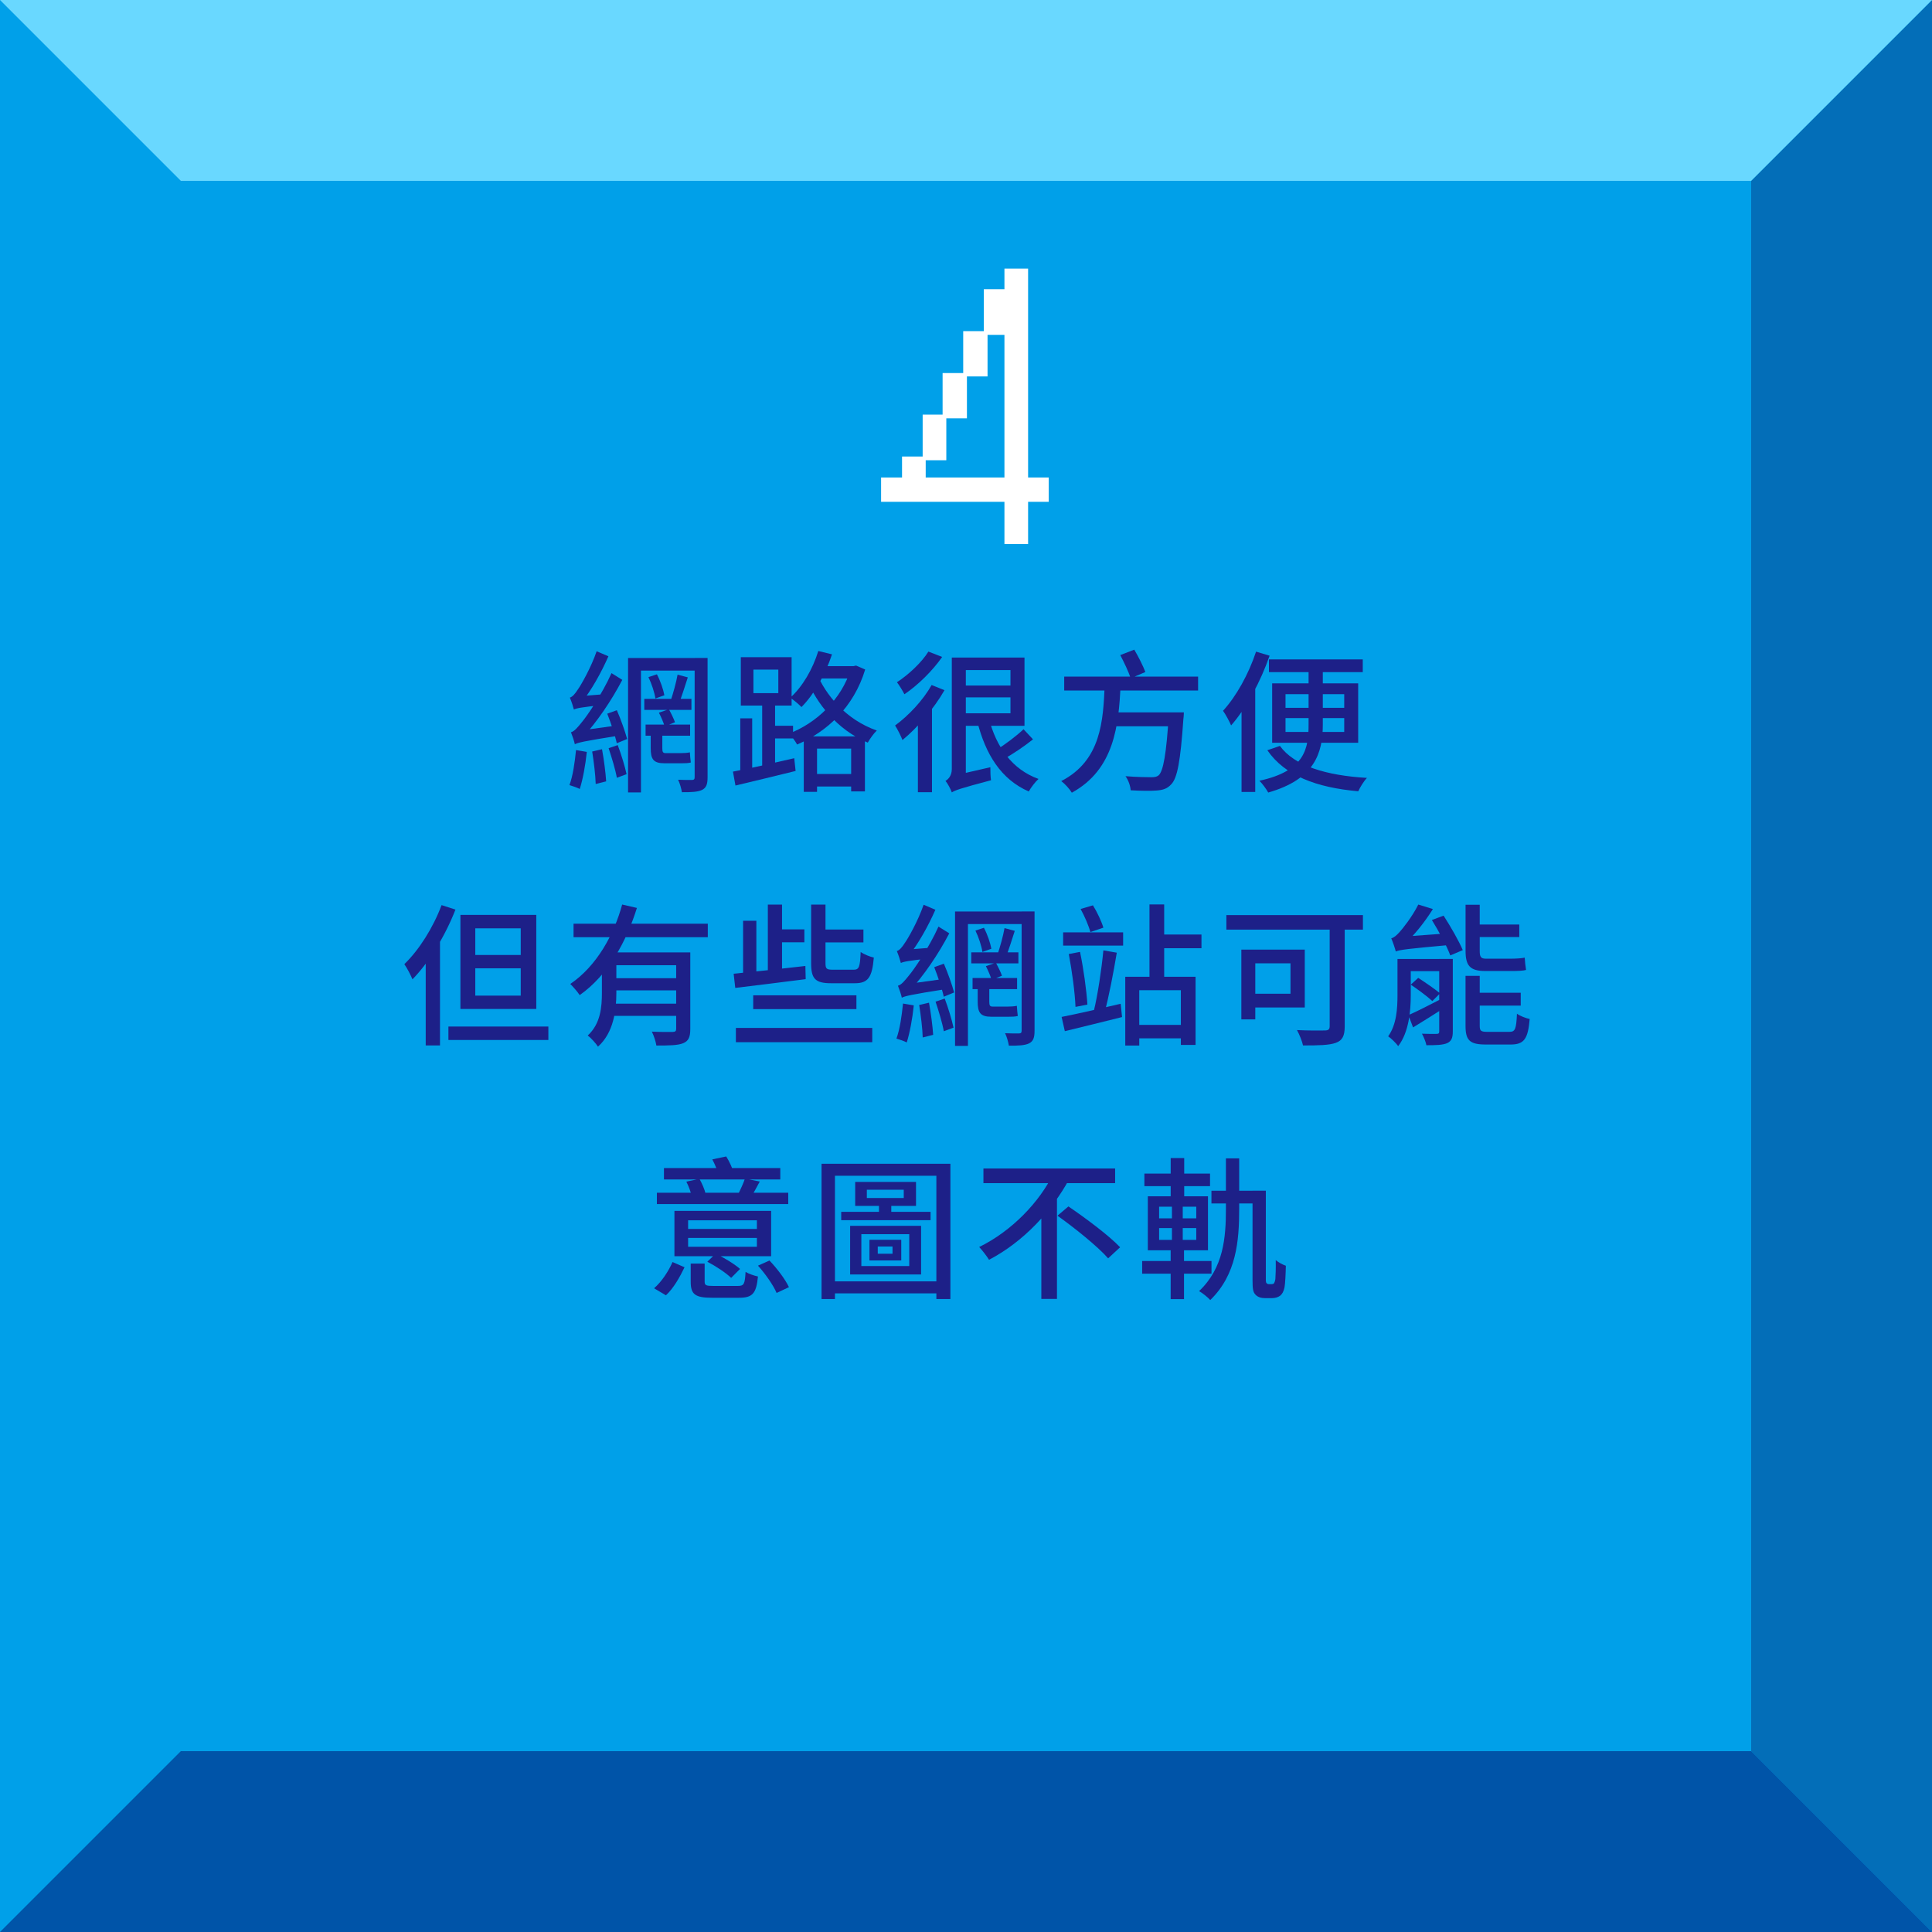
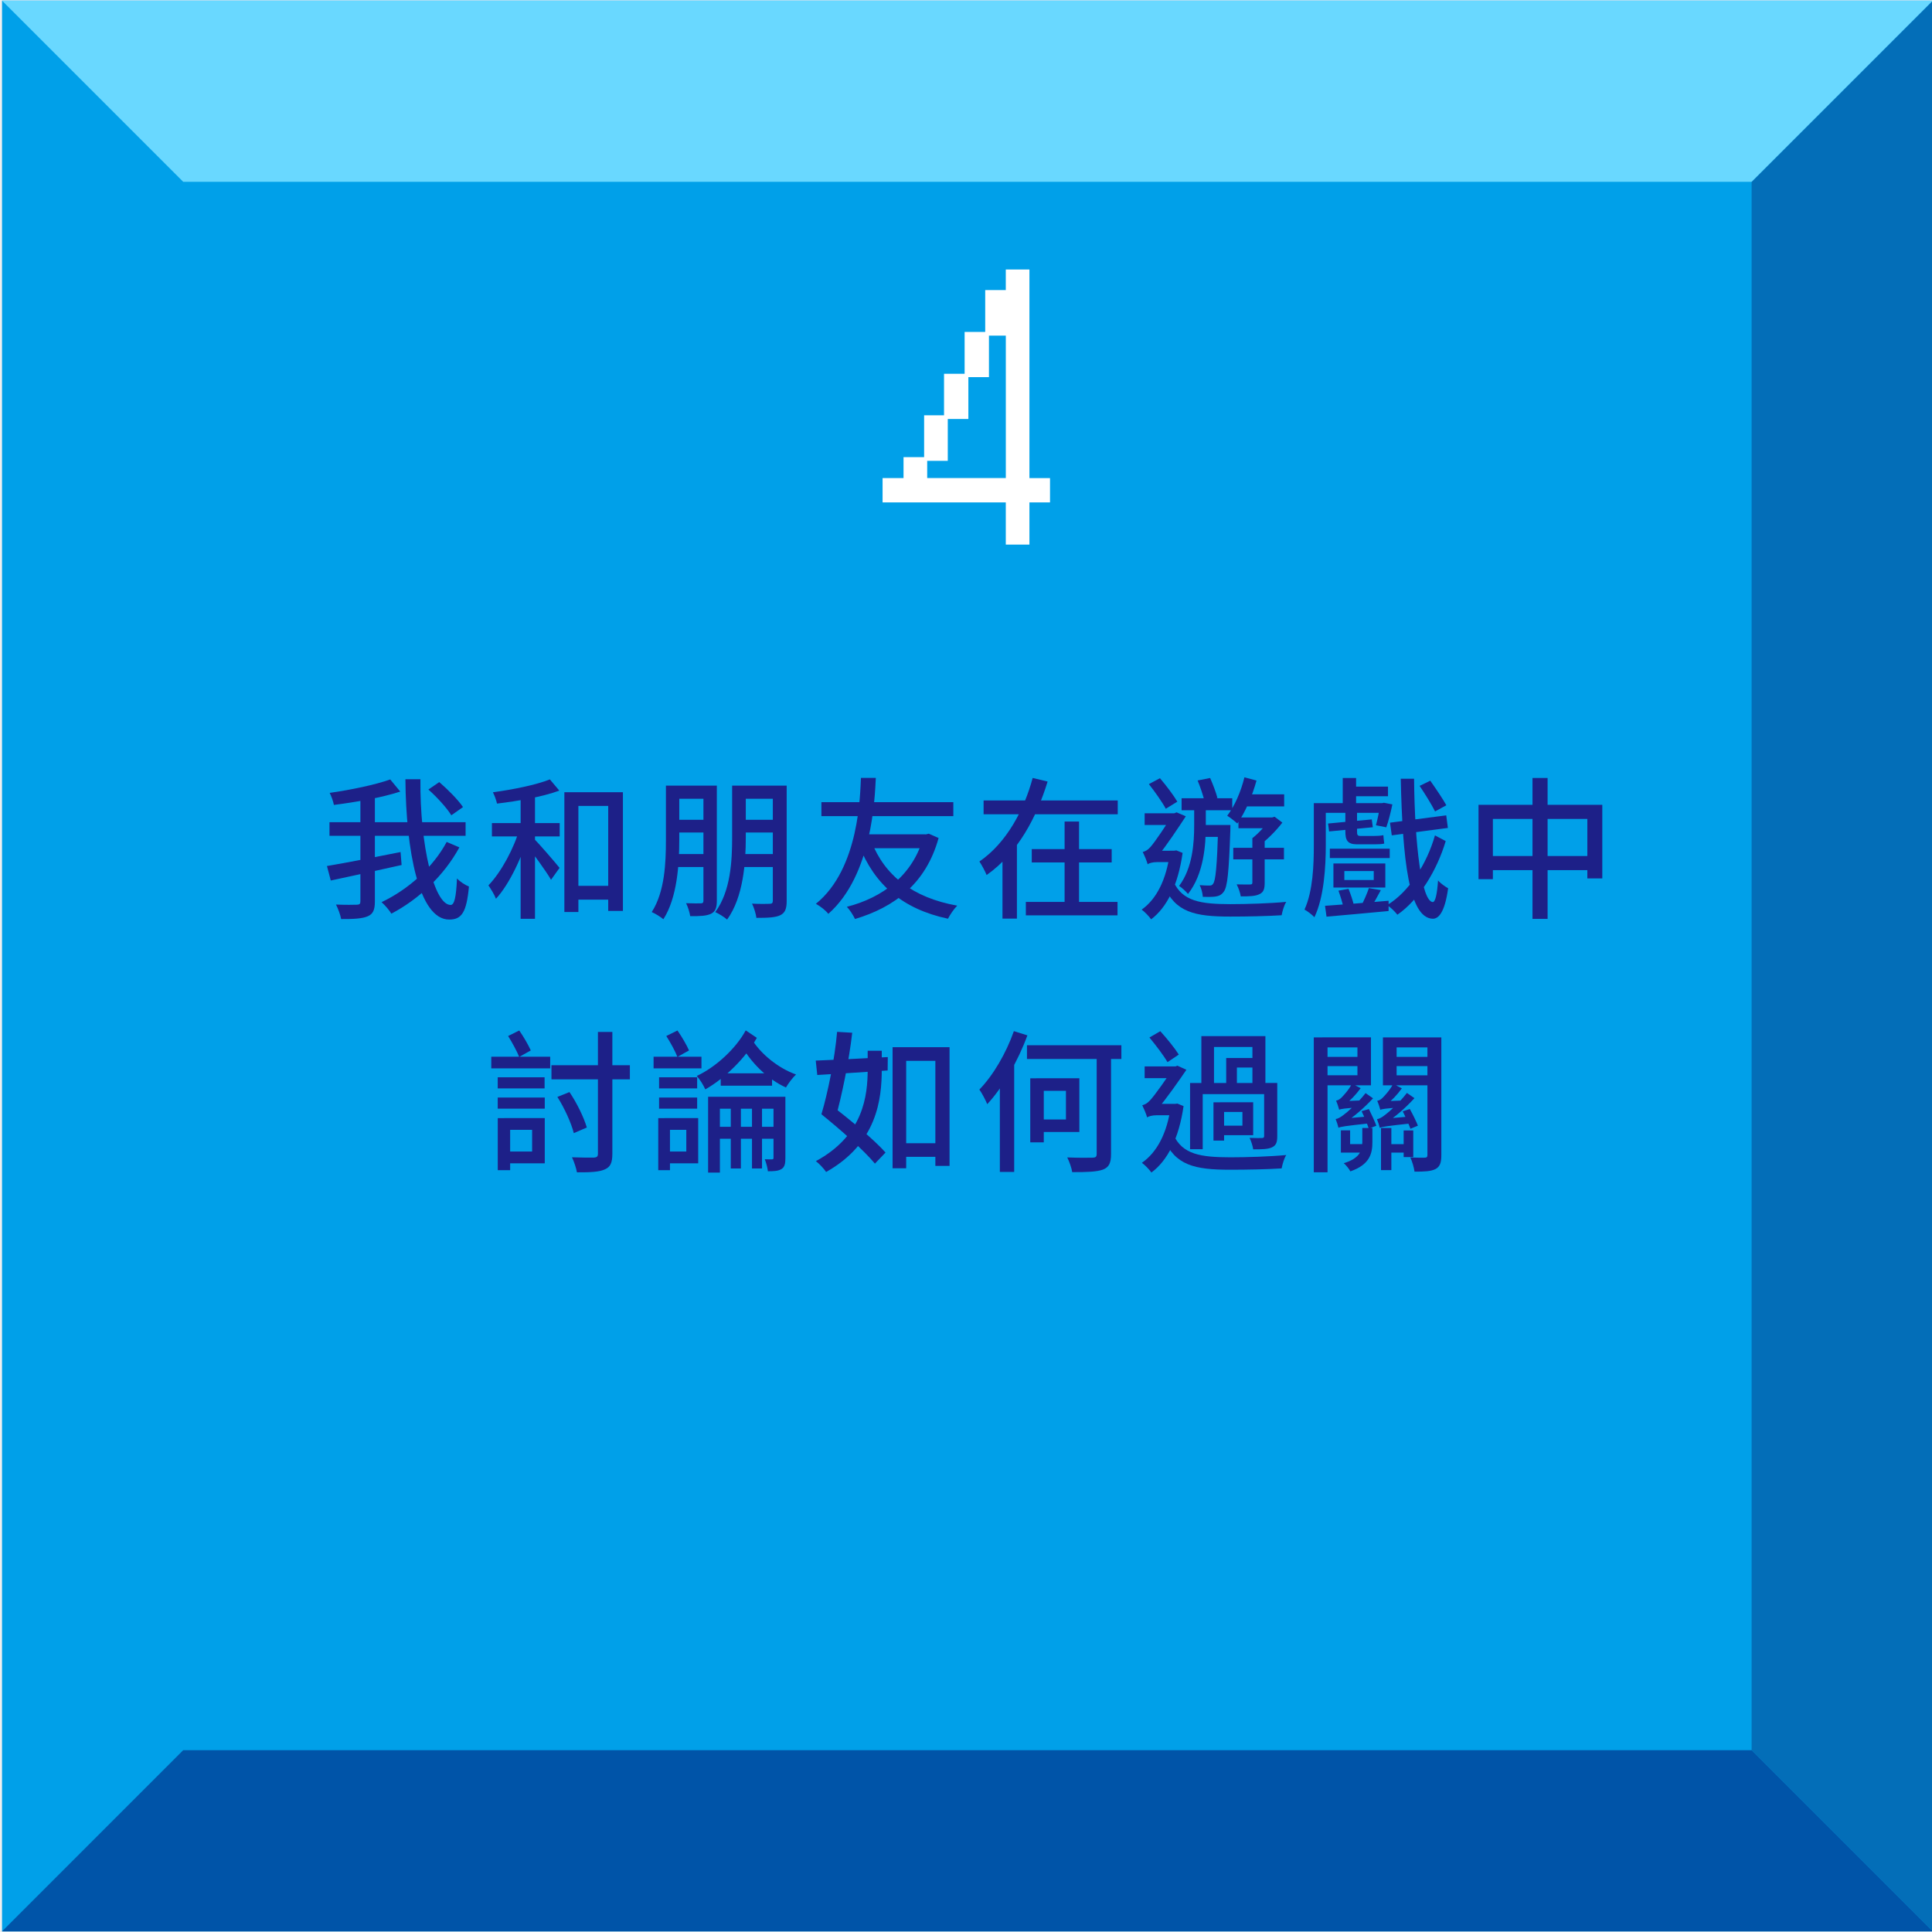
<svg xmlns="http://www.w3.org/2000/svg" version="1.1" id="圖層_1" x="0px" y="0px" viewBox="0 0 686 686" style="enable-background:new 0 0 686 686;" xml:space="preserve">
  <style type="text/css">
	.st0{fill:#00A0E9;}
	.st1{fill:#036EB8;}
	.st2{fill:#69D8FF;}
	.st3{fill:#0054A8;}
	.st4{fill:#FFFFFF;}
	.st5{fill:#1D2088;}
</style>
  <g>
    <g>
      <g>
-         <rect x="-0.2" y="-0.2" class="st0" width="686.39" height="686.39" />
+         <rect x="0.72" y="0.22" class="st0" width="685.56" height="685.56" />
      </g>
+       <polygon class="st1" points="621.95,64.55 621.95,305.45 621.95,334.55 621.95,621.45 686.28,685.78 686.28,334.55 686.28,305.45     686.28,0.22   " />
+       <polygon class="st2" points="335.05,0.22 305.95,0.22 0.72,0.22 65.05,64.55 305.95,64.55 335.05,64.55 621.95,64.55 686.28,0.22       " />
+       <polygon class="st3" points="621.95,621.45 381.05,621.45 351.95,621.45 65.05,621.45 0.72,685.78 351.95,685.78 381.05,685.78     686.28,685.78   " />
+     </g>
+     <g>
      <g>
-         <polygon class="st1" points="686.2,-0.2 621.79,64.21 621.79,334.54 686.2,334.54    " />
-       </g>
-       <g>
-         <polygon class="st1" points="686.2,686.2 621.79,621.79 621.79,305.4 686.2,305.4    " />
-       </g>
-       <g>
-         <polygon class="st2" points="-0.2,-0.2 64.21,64.21 334.54,64.21 334.54,-0.2    " />
-       </g>
-       <g>
-         <polygon class="st2" points="686.2,-0.2 621.79,64.21 305.4,64.21 305.4,-0.2    " />
-       </g>
-       <g>
-         <polygon class="st3" points="686.2,686.2 621.79,621.79 351.46,621.79 351.46,686.2    " />
-       </g>
-       <g>
-         <polygon class="st3" points="-0.2,686.2 64.21,621.79 380.6,621.79 380.6,686.2    " />
+         <path class="st4" d="M313.39,169.75h7.43v-7.43h7.31v-14.86h7.07v-14.74h7.31v-14.86h7.31v-14.86h7.31v-7.31h8.39v74.07h7.31     v8.63h-7.31v14.98h-8.39v-14.98h-43.75V169.75z M357.14,169.75v-50.58h-5.99v14.74h-7.31v14.86h-7.31v14.86h-7.31v6.11H357.14z" />
      </g>
    </g>
    <g>
-       <g>
-         <g>
-           <path class="st4" d="M312.85,169.54h7.44v-7.44h7.32v-14.88h7.08v-14.76h7.32v-14.88h7.32V102.7h7.32v-7.32h8.4v74.16h7.32v8.64      h-7.32v15h-8.4v-15h-43.8V169.54z M356.65,169.54v-50.64h-6v14.76h-7.32v14.88h-7.32v14.88h-7.32v6.12H356.65z" />
-         </g>
-       </g>
-       <g>
-         <path class="st5" d="M208.36,266.98c-0.48,4.72-1.43,9.82-2.5,13.16c-0.87-0.46-2.68-1.09-3.66-1.37     c1.21-3.24,1.9-8.07,2.33-12.44L208.36,266.98z M202.34,247.7c0.91-0.25,1.85-1.32,2.89-2.96c1.12-1.56,4.63-7.68,6.62-13.49     l4.18,1.78c-2.6,5.93-6.13,12.18-9.56,16.46v0.09c0,0-2.7,1.43-2.7,2.34C203.55,251.01,202.86,248.88,202.34,247.7z M202.73,260     c1.17-0.28,2.32-1.64,3.94-3.67c1.7-2,7.12-9.84,10.46-17.32l3.83,2.39c-3.88,7.44-9.06,15.03-14.1,20.46v0.11     c0,0-2.75,1.39-2.75,2.29C203.94,263.35,203.22,261.19,202.73,260z M203.69,248.54l2.03-1.34l9.18-0.73     c-0.24,1.18-0.42,2.86-0.45,3.79c-8.3,0.89-9.79,1.23-10.68,1.67L203.69,248.54z M203.96,260.81l2.05-1.41l14.09-1.95     c-0.14,1.13-0.21,2.8-0.16,3.72c-12.88,2.04-14.73,2.51-15.84,3.1L203.96,260.81z M213.76,266.03c0.67,3.63,1.28,8.29,1.47,11.41     l-3.71,0.94c-0.08-3.16-0.67-7.89-1.25-11.53L213.76,266.03z M219.03,252.18c1.43,3.3,2.97,7.66,3.65,10.22l-3.68,1.51     c-0.56-2.67-2.06-7.14-3.38-10.5L219.03,252.18z M219.34,264.56c1.26,3.31,2.54,7.56,3.14,10.33l-3.45,1.28     c-0.5-2.85-1.81-7.19-2.93-10.5L219.34,264.56z M248.12,233.64v4.47h-20.53v43.26h-4.58v-47.73H248.12z M245.51,248.15v3.92     h-16.74v-3.92H245.51z M245.04,257.27v3.95h-15.81v-3.95H245.04z M233.25,239.43c1.23,2.29,2.29,5.44,2.65,7.44l-3.18,1.14     c-0.3-2.06-1.33-5.23-2.48-7.58L233.25,239.43z M235.17,259.32v6.33c0,1.29,0.18,1.76,1.17,1.76c0.84,0,4.57,0,5.42,0     c0.88,0,2.39-0.06,3.19-0.28c0.08,1.09,0.19,2.63,0.34,3.61c-0.74,0.25-2.16,0.28-3.41,0.28c-1.02,0-5.12,0-5.93,0     c-4.02,0-4.9-1.5-4.9-5.42v-6.28H235.17z M237.5,251.84c0.8,1.44,1.76,3.41,2.17,4.62l-3.68,1.44c-0.38-1.32-1.26-3.35-2.03-4.85     L237.5,251.84z M244.22,240.52c-1.04,3.16-2.14,6.81-3.13,9.16l-2.93-0.93c0.83-2.49,1.97-6.5,2.43-9.21L244.22,240.52z      M251.24,233.64v42.33c0,2.48-0.44,3.73-1.95,4.51c-1.51,0.72-3.8,0.84-7.17,0.81c-0.17-1.19-0.74-3.21-1.34-4.42     c2.12,0.11,4.28,0.08,4.95,0.08c0.7-0.05,0.92-0.27,0.92-1v-42.33H251.24z" />
-         <path class="st5" d="M282.01,269.22l0.49,4.53c-7.51,1.87-15.46,3.76-21.36,5.17l-0.89-4.94     C265.74,272.97,274.08,271.05,282.01,269.22z M267.08,255.06v19.61h-4.23v-19.61H267.08z M281.08,233.35v17.18h-18.04v-17.18     H281.08z M267.52,246.12h8.84v-8.37h-8.84V246.12z M275.21,248.57v24.43h-4.58v-24.43H275.21z M281.59,257.7v4.5h-9.22v-4.5     H281.59z M303.05,236.53l0.92-0.2l3.23,1.39c-4.04,13.38-13.59,22.14-24.17,26.64c-0.61-1.16-1.91-2.94-2.92-3.87     c9.64-3.63,18.74-12.12,22.04-23.1v-0.86H303.05z M295.42,232.34c-2.4,7.31-6.4,14.24-10.84,18.72c-0.82-0.9-2.82-2.56-3.98-3.32     c4.34-3.9,7.96-10.1,9.96-16.59L295.42,232.34z M307.11,261.47v19.54h-4.89v-15.2h-12.11v15.36h-4.71v-19.71H307.11z      M311.33,259.39c-1.04,0.96-2.5,2.98-3.2,4.29c-11.1-4.59-18.19-14.23-21.51-22.07l3.4-2.5     C293.14,246.66,300.29,255.53,311.33,259.39z M304.9,274.82v4.44h-17.48v-4.44H304.9z M303.95,236.53v4.38h-14.01v-4.38H303.95z" />
-         <path class="st5" d="M335.36,245.07c-3.73,6.53-9.59,13.33-14.92,17.7c-0.42-1.17-1.79-3.94-2.62-5.17     c4.77-3.48,9.91-8.92,12.98-14.37L335.36,245.07z M334.54,233.26c-3.35,4.83-8.57,10-13.41,13.25c-0.58-1.16-1.84-3.25-2.65-4.27     c4.19-2.7,8.89-7.17,11.17-10.88L334.54,233.26z M330.71,249.23l0.21,0.11v31.95h-5V254L330.71,249.23z M335.72,277.27     c0.99-0.57,2.24-1.85,2.24-4.21v-39.58h4.98v43.09c0,0-4.97,2.97-4.97,4.8C337.59,280.23,336.5,278.21,335.72,277.27z      M337.55,276.9l2.24-1.76l11.86-2.72c-0.03,1.43,0.05,3.52,0.23,4.63c-10.93,2.89-12.77,3.56-13.91,4.31L337.55,276.9z      M363.77,233.48v24.23h-23.31v-4.44h18.33v-15.35h-18.33v-4.44H363.77z M360.28,243.42v4.2h-19.71v-4.2H360.28z M368.75,276.58     c-1.16,1.04-2.7,3.06-3.46,4.45c-9.83-4.28-15.38-13.19-18.34-25.06l4.18-0.86C353.75,265.22,359.37,273.21,368.75,276.58z      M366.79,262.52c-3.14,2.53-7.17,5.2-10.18,6.89l-2.72-3.22c2.87-1.76,7.08-4.9,9.54-7.26L366.79,262.52z" />
-         <path class="st5" d="M397.91,243.31c-0.73,14.12-2.16,29.85-17.34,38.16c-0.78-1.32-2.38-3.1-3.75-4.13     c14.24-7.31,14.87-21.56,15.43-34.03H397.91z M425.41,240.24v4.95h-47.54v-4.95H425.41z M416.38,252.95v4.94h-21.19v-4.94H416.38     z M402.75,230.68c1.48,2.49,3.12,5.77,3.94,7.93l-5.22,2.24c-0.67-2.18-2.34-5.67-3.69-8.25L402.75,230.68z M420.36,252.95     c0,0-0.05,1.6-0.17,2.31c-1.04,15.06-2.15,21.03-4.33,23.24c-1.41,1.55-2.9,2.01-5.18,2.19c-2,0.17-5.57,0.13-9.21-0.08     c-0.08-1.51-0.82-3.64-1.84-5.01c3.84,0.32,7.62,0.37,9.15,0.37c1.18,0,1.89-0.11,2.6-0.65c1.67-1.5,2.76-7.56,3.63-21.54v-0.83     H420.36z" />
-         <path class="st5" d="M450.8,232.82c-3.17,9.13-8.23,18.59-13.67,24.76c-0.49-1.23-1.96-3.96-2.87-5.2     c4.71-5.13,9.11-13.06,11.73-21L450.8,232.82z M445.65,240.9l0.05,0.05v40.26h-4.86v-35.47L445.65,240.9z M469.69,235.5v21.84     c0,10-2.84,19.35-19.38,24.07c-0.62-1.16-2.08-3.17-3.13-4.19c16.31-3.52,17.46-11.59,17.46-19.92V235.5H469.69z M485.37,276.21     c-1.13,1.16-2.45,3.33-3.09,4.75c-14.93-1.33-26.07-5.55-32.28-14.57l4.46-1.54C459.61,271.95,470.85,275.36,485.37,276.21z      M483.88,234.14v4.52h-33.31v-4.52H483.88z M482.25,242.64v21.09h-30.54v-21.09H482.25z M456.45,251.33h20.85v-4.85h-20.85     V251.33z M456.45,259.9h20.85v-4.93h-20.85V259.9z" />
-         <path class="st5" d="M161.72,322.97c-3.56,9.18-9.29,18.67-15.27,24.76c-0.49-1.26-1.96-4.11-2.88-5.38     c5.23-5.05,10.24-12.97,13.22-20.97L161.72,322.97z M156.18,330.72l0.05,0.05v40.44h-5.07v-35.47L156.18,330.72z M194.71,364.5     v4.77h-35.49v-4.77H194.71z M190.42,324.86v33.39h-26.94v-33.39H190.42z M168.76,339.09h16.14v-9.47h-16.14V339.09z      M168.76,353.51h16.14v-9.68h-16.14V353.51z" />
-         <path class="st5" d="M226.15,322.38c-3.68,11.77-10.13,23.78-20.32,30.96c-0.74-1.16-2.34-2.97-3.34-3.96     c9.45-6.39,15.6-17.73,18.42-28.21L226.15,322.38z M251.32,327.98v4.8h-47.67v-4.8H251.32z M218.85,338.17v14.38     c0,6.21-1,14.18-6.53,19.09c-0.65-1.1-2.61-3.23-3.63-3.96c4.58-4.2,5.03-10.13,5.03-15.22v-14.29H218.85z M241.38,338.17v4.55     H216.5v-4.55H241.38z M241.84,356.37v4.34h-25.28v-4.34H241.84z M241.87,347.33v4.32H216.8v-4.32H241.87z M245.1,338.17v27.24     c0,2.71-0.55,4.2-2.53,5.01c-1.92,0.78-4.96,0.82-9.51,0.82c-0.2-1.4-0.92-3.56-1.61-4.94c3.22,0.16,6.47,0.14,7.43,0.11     c0.91-0.02,1.21-0.32,1.21-1.09v-27.15H245.1z" />
-         <path class="st5" d="M285.97,342.99l0.11,4.68c-8.9,1.15-18.34,2.3-25.01,3.11l-0.57-5.04     C266.91,345.13,276.69,344.07,285.97,342.99z M309.71,364.98v5.07h-48.42v-5.07H309.71z M268.56,326.94v19.7l-4.71,0.44v-20.15     H268.56z M304.09,353.4v4.92h-36.65v-4.92H304.09z M277.68,321.19v24.69l-5.04,0.43v-25.12H277.68z M285.61,329.99v4.59h-10.74     v-4.59H285.61z M293.11,321.19V342c0,1.98,0.36,2.32,2.64,2.32c0.99,0,6.01,0,7.38,0c1.9,0,2.25-0.97,2.47-6.31     c1.12,0.84,3.25,1.68,4.67,2c-0.6,7.09-2.07,9.11-6.72,9.11c-1.24,0-7.31,0-8.45,0c-5.66,0-7.09-1.62-7.09-7.11v-20.81H293.11z      M306.58,330.04v4.59H290.6v-4.59H306.58z" />
-         <path class="st5" d="M324.46,356.98c-0.48,4.72-1.43,9.82-2.5,13.16c-0.87-0.46-2.68-1.09-3.66-1.37     c1.2-3.24,1.9-8.07,2.33-12.44L324.46,356.98z M318.44,337.7c0.91-0.25,1.85-1.32,2.89-2.96c1.12-1.56,4.62-7.68,6.62-13.49     l4.18,1.78c-2.6,5.93-6.13,12.18-9.56,16.46v0.09c0,0-2.7,1.43-2.7,2.34C319.65,341.01,318.96,338.88,318.44,337.7z M318.83,350     c1.17-0.28,2.32-1.64,3.94-3.67c1.7-2,7.12-9.84,10.46-17.32l3.83,2.39c-3.88,7.44-9.06,15.03-14.1,20.46v0.11     c0,0-2.75,1.39-2.75,2.29C320.04,353.35,319.32,351.19,318.83,350z M319.79,338.54l2.03-1.34l9.18-0.73     c-0.24,1.18-0.42,2.86-0.45,3.79c-8.3,0.89-9.79,1.23-10.68,1.67L319.79,338.54z M320.06,350.81l2.05-1.41l14.09-1.95     c-0.14,1.13-0.21,2.8-0.16,3.72c-12.88,2.04-14.73,2.51-15.84,3.1L320.06,350.81z M329.86,356.03c0.67,3.63,1.28,8.29,1.48,11.41     l-3.71,0.94c-0.08-3.16-0.67-7.89-1.25-11.53L329.86,356.03z M335.14,342.18c1.43,3.3,2.97,7.66,3.64,10.22l-3.68,1.51     c-0.56-2.67-2.06-7.14-3.38-10.5L335.14,342.18z M335.44,354.56c1.26,3.31,2.54,7.56,3.13,10.33l-3.45,1.28     c-0.5-2.85-1.81-7.19-2.93-10.5L335.44,354.56z M364.22,323.64v4.47h-20.53v43.26h-4.58v-47.73H364.22z M361.61,338.15v3.92     h-16.74v-3.92H361.61z M361.14,347.27v3.95h-15.81v-3.95H361.14z M349.36,329.43c1.23,2.29,2.29,5.44,2.65,7.44l-3.18,1.14     c-0.3-2.06-1.33-5.23-2.48-7.58L349.36,329.43z M351.27,349.32v6.33c0,1.29,0.18,1.76,1.17,1.76c0.84,0,4.57,0,5.42,0     c0.88,0,2.39-0.06,3.19-0.28c0.08,1.09,0.19,2.63,0.34,3.61c-0.74,0.25-2.16,0.28-3.41,0.28c-1.02,0-5.12,0-5.93,0     c-4.02,0-4.9-1.5-4.9-5.42v-6.28H351.27z M353.6,341.84c0.8,1.44,1.76,3.41,2.17,4.62l-3.68,1.44c-0.38-1.32-1.26-3.35-2.03-4.85     L353.6,341.84z M360.32,330.52c-1.04,3.16-2.14,6.81-3.13,9.16l-2.94-0.93c0.83-2.49,1.97-6.5,2.43-9.21L360.32,330.52z      M367.34,323.64v42.33c0,2.48-0.44,3.73-1.95,4.51c-1.51,0.72-3.8,0.84-7.17,0.81c-0.17-1.19-0.74-3.21-1.34-4.42     c2.12,0.11,4.28,0.08,4.95,0.08c0.7-0.05,0.92-0.27,0.92-1v-42.33H367.34z" />
-         <path class="st5" d="M397.92,356.41l0.49,4.72c-7.07,1.79-14.63,3.62-20.32,5.01l-1.14-5.06     C382.25,360.05,390.33,358.21,397.92,356.41z M398.79,331.05v4.71h-21.3v-4.71H398.79z M383.49,337.99     c1.24,5.98,2.29,13.53,2.62,18.71l-4.23,0.82c-0.2-5.12-1.26-12.84-2.38-18.77L383.49,337.99z M388.08,321.46     c1.52,2.47,3.06,5.75,3.7,7.93l-4.62,1.55c-0.58-2.21-2.07-5.66-3.47-8.19L388.08,321.46z M396.54,338.27     c-1.17,7.05-2.89,16.05-4.4,21.49l-3.74-0.85c1.37-5.58,2.76-14.9,3.38-21.46L396.54,338.27z M424.51,346.83v24.19h-5.22V351.6     h-14.77v19.64h-4.97v-24.41H424.51z M421.81,363.91v4.77h-19.94v-4.77H421.81z M413.37,321.14v27.79h-5.22v-27.79H413.37z      M426.61,331.83v4.86h-15.58v-4.86H426.61z" />
-         <path class="st5" d="M483.94,324.92v5.16h-48.49v-5.16H483.94z M445.72,337.18v24.77h-4.95v-24.77H445.72z M463.29,337.18v20.54     h-20.42v-4.88h15.35v-10.79h-15.35v-4.86H463.29z M477.47,326.38v38.07c0,3.33-0.81,4.98-3.13,5.82     c-2.38,0.88-6.23,0.94-11.67,0.94c-0.31-1.49-1.34-4.02-2.15-5.46c4.14,0.22,8.7,0.17,9.99,0.14c1.2-0.05,1.62-0.4,1.62-1.54     v-37.98H477.47z" />
-         <path class="st5" d="M500.92,340.51v12.84c0,5.59-0.66,13.18-4.46,18.1c-0.68-0.98-2.58-2.85-3.56-3.48     c3.02-4.2,3.31-10.02,3.31-14.68v-12.78H500.92z M494,333.16c0.93-0.2,1.83-0.98,2.91-2.17c1.07-1.16,4.54-5.47,6.69-9.81     l5.18,1.6c-2.93,4.7-6.79,9.49-10.18,12.52v0.08c0,0-2.99,1.53-2.99,2.47C495.37,336.83,494.55,334.44,494,333.16z      M495.47,334.11l2.52-1.52l16.87-1.24c0.18,1.3,0.62,3.04,0.96,4.09c-16.51,1.49-18.74,1.8-20.2,2.4L495.47,334.11z      M513.63,340.51v4.32h-15.01v-4.32H513.63z M512.4,354.36l0.98,3.15c-4.01,2.57-8.13,5.17-11.64,7.3l-1.65-4.36     C503.24,359.07,507.84,356.7,512.4,354.36z M503.57,347.22c2.58,1.66,5.99,4.02,7.76,5.49l-2.74,2.74     c-1.7-1.58-5.08-4.08-7.67-5.83L503.57,347.22z M515.85,340.51v25.71c0,2.31-0.48,3.47-2.04,4.19c-1.59,0.66-3.97,0.72-7.33,0.72     c-0.23-1.19-0.95-2.95-1.58-4.09c2.28,0.11,4.5,0.08,5.21,0.06c0.72,0,0.92-0.22,0.92-0.89v-25.71H515.85z M512.58,325.12     c2.47,3.83,5.46,9.02,6.81,12.24l-4.43,1.89c-1.2-3.28-4.1-8.64-6.54-12.58L512.58,325.12z M525.41,321.27v16.45     c0,1.97,0.39,2.68,2.13,2.68c1.43,0,7.56,0,9.11,0c1.38,0,3.62-0.11,4.73-0.37c0.08,1.33,0.28,3.22,0.48,4.38     c-1,0.29-3.11,0.37-5.09,0.37c-1.57,0-8.16,0-9.35,0c-5.53,0-7.04-1.94-7.04-7.19v-16.34H525.41z M525.41,346.5v17.71     c0,1.86,0.44,2.17,2.82,2.17c1.04,0,6.26,0,7.71,0c2.06,0,2.44-0.96,2.69-6.44c1.09,0.81,3.13,1.59,4.52,1.88     c-0.6,7.09-2,9.06-6.76,9.06c-1.3,0-7.59,0-8.8,0c-5.76,0-7.22-1.5-7.22-6.64V346.5H525.41z M539.46,328.28v4.43h-16.02v-4.43     H539.46z M539.97,352.49v4.58h-16.5v-4.58H539.97z" />
-         <path class="st5" d="M243.06,449.97c-1.61,3.35-3.81,7.36-6.6,9.96l-4.22-2.5c2.73-2.34,5.18-6.15,6.56-9.32L243.06,449.97z      M279.88,423.5v4.04h-46.64v-4.04H279.88z M277.06,414.75v4.04h-41.31v-4.04H277.06z M273.81,429.94v16.1h-34.34v-16.1H273.81z      M248.35,418.58c0.93,1.61,1.84,3.78,2.18,5.23l-4.88,1.17c-0.26-1.48-1.08-3.74-1.95-5.41L248.35,418.58z M244.33,436.37h24.42     v-3.08h-24.42V436.37z M244.33,442.69h24.42v-3.13h-24.42V442.69z M250.2,448.67v6.38c0,1.35,0.48,1.55,3.16,1.55     c1.19,0,6.97,0,8.61,0c2.19,0,2.52-0.61,2.76-5c1.06,0.69,3.07,1.36,4.4,1.65c-0.57,6.08-2,7.55-6.69,7.55c-1.31,0-8.33,0-9.58,0     c-6.12,0-7.61-1.25-7.61-5.71v-6.42H250.2z M254.11,445.16c2.96,1.38,6.75,3.71,8.66,5.41l-3.16,3.17     c-1.76-1.73-5.47-4.19-8.46-5.74L254.11,445.16z M257.86,410.63c1.12,1.76,2.24,4.23,2.67,5.86l-5.23,1.16     c-0.37-1.6-1.39-4.15-2.38-5.99L257.86,410.63z M269.77,419.53c-1.21,2.25-2.31,4.3-3.32,5.86l-4.49-1.1     c0.87-1.69,2-4.13,2.55-5.8L269.77,419.53z M273.22,447.58c2.7,2.82,5.66,6.74,6.91,9.46l-4.38,2.05     c-1.1-2.66-3.95-6.73-6.61-9.69L273.22,447.58z" />
-         <path class="st5" d="M337.46,413.22v48.03h-4.98v-43.77h-36.01v43.77h-4.76v-48.03H337.46z M335.03,454.98v4.26h-40.32v-4.26     H335.03z M330.42,430.29v2.96h-31.73v-2.96H330.42z M327.05,435.26v17.27h-25.19v-17.27H327.05z M325.25,419.67v8.51h-21.6v-8.51     H325.25z M305.84,449.54h17.01v-11.32h-17.01V449.54z M307.79,425.38h13.11v-2.94h-13.11V425.38z M320.01,440.22v7.33h-11.29     v-7.33H320.01z M311.67,445.17h5.24v-2.57h-5.24V445.17z M316.47,426.32v5.3h-4.37v-5.3H316.47z" />
-         <path class="st5" d="M379.59,418.78c-6.13,11.26-16.1,22.08-28.41,28.54c-0.81-1.32-2.42-3.4-3.5-4.54     c11.66-5.69,21.49-16.09,26.29-26L379.59,418.78z M395.95,414.89v5.22h-46.76v-5.22H395.95z M375.3,423.02v38.19h-5.55v-32.66     L375.3,423.02z M379.37,428.37c6.09,4.15,14.37,10.3,18.35,14.5l-4.25,3.93c-3.72-4.23-11.77-10.7-17.99-15.14L379.37,428.37z" />
-         <path class="st5" d="M430.17,447.74v4.5h-24.62v-4.5H430.17z M429.65,416.71v4.46h-23.31v-4.46H429.65z M428.92,424.78v19.16     h-21.36v-19.16H428.92z M411.57,432.6h13.19v-4.14h-13.19V432.6z M411.57,440.25h13.19v-4.19h-13.19V440.25z M420.48,411.2v15.31     h-4.8V411.2H420.48z M419.96,426.48v15.41h0.45v19.39h-4.74V441.9h0.45v-15.41H419.96z M440,411.3v17.96     c0,11.28-0.96,23.33-10.27,32.35c-0.9-0.99-2.72-2.48-3.97-3.17c8.71-8.27,9.53-18.99,9.53-29.18V411.3H440z M448.11,422.79v4.52     h-17.96v-4.52H448.11z M449.46,422.79v31.88c0,0.38,0.1,0.76,0.25,0.94c0.18,0.19,0.47,0.35,0.8,0.35c0.23,0,0.63,0,1.01,0     c0.3,0,0.69-0.08,0.87-0.33c0.18-0.3,0.38-0.85,0.46-1.52c0.08-1.09,0.19-3.66,0.13-6.69c0.92,0.8,2.41,1.61,3.59,2.01     c-0.06,2.9-0.23,6.43-0.48,7.72c-0.31,1.44-0.81,2.33-1.56,2.93c-0.77,0.57-1.83,0.85-2.83,0.85c-0.76,0-1.95,0-2.6,0     c-1.24,0-2.47-0.32-3.33-1.25c-0.81-0.87-1.03-1.87-1.03-5.05v-31.85H449.46z" />
-       </g>
+       <path class="st5" d="M142.23,302.54l0.37,4.6c-8.8,1.99-18.27,4.04-25.15,5.51l-1.36-5.15    C122.54,306.43,132.74,304.43,142.23,302.54z M165.32,291.94v4.83h-48.33v-4.83H165.32z M142.12,281.07    c-6.62,2.16-15.77,3.74-23.56,4.74c-0.23-1.22-0.9-3.12-1.5-4.28c7.58-1.08,16.19-2.87,21.5-4.77L142.12,281.07z M133.11,282.24    v37.84c0,3.02-0.66,4.48-2.59,5.29c-1.91,0.81-4.95,0.99-9.39,0.96c-0.23-1.4-1.1-3.73-1.83-5.15c3.26,0.14,6.43,0.11,7.4,0.06    c0.95-0.02,1.27-0.29,1.27-1.2v-37.8H133.11z M163.11,300.88c-5.42,9.95-14.27,18.34-24.15,23.54c-0.75-1.25-2.2-2.95-3.48-4.09    c9.46-4.47,18.29-12.35,23.12-21.38L163.11,300.88z M149.28,276.69c-0.23,23.43,4.86,44.63,10.73,44.63c1.32,0,1.96-2.7,2.25-9.41    c1.1,1.17,2.89,2.34,4.25,2.87c-0.85,9.21-2.59,11.73-7.01,11.73c-10.82,0-15.35-24.75-15.55-49.82H149.28z M155.97,277.7    c3.04,2.62,6.73,6.33,8.43,8.87l-4.15,2.92c-1.53-2.56-5.07-6.42-8.14-9.15L155.97,277.7z" />
+       <path class="st5" d="M188.05,295.21c-2.42,8.55-7.05,18.62-11.95,23.92c-0.54-1.46-1.81-3.5-2.67-4.76    c4.52-4.68,9.11-13.17,11.13-20.37L188.05,295.21z M198.73,292.25v4.74h-24.06v-4.74H198.73z M198.6,280.73    c-6,2.2-14.75,3.73-22.13,4.6c-0.23-1.13-0.87-2.88-1.45-4.01c7.13-0.97,15.39-2.63,20.22-4.58L198.6,280.73z M189.96,281.13    v45.11h-5.1v-45.11H189.96z M198.68,308.16l-3.02,4.22c-1.76-3.06-6.59-9.63-8.63-12.2l2.5-2.46    C191.23,299.38,197.35,306.46,198.68,308.16z M221.18,281.28v42.17h-5.22v-37.28h-10.59v37.66h-4.98v-42.54H221.18z     M218.74,314.54v4.89h-16.49v-4.89H218.74z" />
+       <path class="st5" d="M241.19,278.95v19.34c0,8.48-0.71,20.45-5.65,28.11c-0.87-0.78-2.94-2.06-4.13-2.55    c4.67-7.22,5.04-17.66,5.04-25.53v-19.37H241.19z M252.43,303.25v4.61h-14.02v-4.61H252.43z M252.48,278.95v4.67h-13.99v-4.67    H252.48z M252.48,291.08v4.52h-13.99v-4.52H252.48z M254.53,278.95v40.85c0,2.45-0.46,3.82-2.02,4.63    c-1.56,0.78-3.92,0.9-7.44,0.87c-0.17-1.28-0.83-3.36-1.46-4.6c2.28,0.08,4.5,0.08,5.2,0.06c0.72-0.02,0.96-0.25,0.96-0.96v-40.85    H254.53z M264.81,278.95v18.44c0,8.77-0.85,21.17-6.64,29.13c-0.88-0.84-3.01-2.14-4.2-2.66c5.51-7.46,5.99-18.34,5.99-26.46    v-18.44H264.81z M276.77,303.25v4.61h-14.63v-4.61H276.77z M276.75,278.95v4.67h-14.42v-4.67H276.75z M276.75,291.08v4.52h-14.42    v-4.52H276.75z M279.33,278.95v40.94c0,2.71-0.52,4.19-2.24,5.06c-1.72,0.84-4.41,0.96-8.51,0.96c-0.17-1.42-0.88-3.72-1.55-5.05    c2.73,0.14,5.46,0.11,6.26,0.06c0.83-0.02,1.12-0.29,1.12-1.1v-40.87H279.33z" />
+       <path class="st5" d="M310.98,276.21c-0.38,7.2-1.26,34.53-16.86,48.27c-1.05-1.3-2.72-2.6-4.42-3.57    c15.49-12.49,15.69-39.02,16-44.69H310.98z M338.5,284.83v4.95h-46.84v-4.95H338.5z M328.84,296.25l0.93-0.23l3.5,1.53    c-4.47,16.24-15.77,24.62-29.68,28.76c-0.62-1.31-1.86-3.28-2.9-4.33c12.73-3.24,23.52-11.26,27.18-24.78v-0.94H328.84z     M339.89,321.57c-1.13,1.1-2.59,3.24-3.29,4.64c-16.16-3.44-26.12-12.14-31.62-26.16l4.43-1.3    C314.1,310.9,324.17,318.78,339.89,321.57z M328.39,296.25v4.94h-23.34l1.46-4.94H328.39z" />
+       <path class="st5" d="M371.98,277.51c-3.89,12.64-10.56,25.4-21.66,33.19c-0.55-1.38-1.75-3.6-2.56-4.81    c9.74-6.64,15.98-18.64,18.91-29.66L371.98,277.51z M396.88,284.22v4.91h-47.63v-4.91H396.88z M361.08,298.62v27.55h-5.13v-27.55    H361.08z M396.8,320.25v4.76h-32.55v-4.76H396.8z M394.73,301.49v4.74h-28.38v-4.74H394.73z M383.14,291.7v31.09h-5.13V291.7    H383.14z" />
+       <path class="st5" d="M416.87,302.06l0.83-0.11l2.21,0.89c-1.62,11.53-5.61,19.39-11.18,23.59c-0.66-1.01-2.37-2.75-3.35-3.45    c5.22-3.69,8.74-10.55,10-20.1v-0.82H416.87z M405.74,302.52c0.85-0.22,1.72-0.63,2.65-1.66c1.54-1.6,6.3-8.76,7.99-11.66v-0.17    l1.39-0.59l3.28,1.4c-2.41,3.67-6.96,10.61-9.92,14.07c0,0-3.62,1.77-3.62,2.99C407.22,305.75,406.25,303.49,405.74,302.52z     M417.98,288.77v4.16h-11.55v-4.16H417.98z M407.5,303.13l2.11-1.06h8.3l-0.03,4.04h-7.12c-1.34,0-2.82,0.35-3.26,0.79V303.13z     M411.87,276.32c2.24,2.63,4.87,6.1,6.17,8.33l-4.1,2.51c-1.23-2.3-3.87-6.05-6-8.74L411.87,276.32z M436.86,321.04    c5.73,0,14.05-0.26,19.86-0.81c-0.75,1.07-1.39,3.38-1.65,4.75c-5.32,0.33-12.18,0.47-18.28,0.47c-12.6,0-19.53-1.54-23.56-11.07    l3.4-1.45C419.78,320.1,426.49,321.01,436.86,321.04z M428.15,285.43v7.67c0,7.12-0.74,17.21-6.32,24.32    c-0.71-0.87-2.19-2.24-3.16-2.85c4.82-6.44,5.35-15.33,5.35-21.53v-7.61H428.15z M437.54,283.44v4.25h-17.99v-4.25H437.54z     M429.69,276.25c0.99,2.25,2.1,5.18,2.59,7.09l-4.61,1.07c-0.46-1.96-1.49-5-2.43-7.29L429.69,276.25z M436.89,292.94    c0,0-0.03,1.33-0.03,1.92c-0.52,14.8-1.02,20.04-2.33,21.75c-0.81,1.15-1.72,1.54-2.99,1.74c-1.04,0.14-2.72,0.15-4.45,0.1    c-0.08-1.27-0.52-3.06-1.12-4.16c1.5,0.14,2.74,0.14,3.42,0.14c0.62,0.02,1.02-0.09,1.37-0.66c0.87-1.14,1.36-6.02,1.79-20.01    v-0.82H436.89z M434.22,292.94v4.22h-7.85v-4.22H434.22z M446.15,277.15c-1.54,5.63-4.1,11.48-6.82,15.25    c-0.81-0.75-2.57-2.12-3.58-2.76c2.65-3.42,4.86-8.54,6.11-13.64L446.15,277.15z M455.9,301.04v4.1h-18v-4.1H455.9z     M449.05,297.61v15.83c0,2.11-0.33,3.37-1.87,4.06c-1.44,0.72-3.57,0.78-6.62,0.78c-0.17-1.25-0.83-3.05-1.46-4.26    c2.14,0.05,4.16,0.05,4.77,0.03c0.65,0,0.81-0.16,0.81-0.67v-15.77H449.05z M452.03,290.26v3.82h-12.29v-3.82H452.03z     M455.97,282.04v4.28h-15.81v-4.28H455.97z M451.73,290.26l0.84-0.26l2.76,2.08c-2.24,2.93-5.43,6.1-8.21,8.18    c-0.57-0.84-1.75-2.03-2.44-2.66c2.24-1.7,4.77-4.54,6.01-6.54v-0.8H451.73z" />
+       <path class="st5" d="M470.75,285.18v14.94c0,7.41-0.58,18.38-4.04,25.56c-0.72-0.81-2.57-2.24-3.52-2.71    c3.04-6.65,3.31-16.06,3.31-22.85v-14.94H470.75z M491.35,285.18v3.43h-22.88v-3.43H491.35z M493.05,319.83v3.65    c-7.88,0.74-16.13,1.5-22.04,2l-0.53-3.85C476.13,321.24,484.74,320.56,493.05,319.83z M487.08,290.95l0.37,2.78l-15.52,1.49    l-0.37-2.81L487.08,290.95z M493.45,301.34v3.34h-21.26v-3.34H493.45z M491.89,306.59v8.55h-18.43v-8.55H491.89z M478.82,315.6    c0.76,1.88,1.59,4.35,1.93,5.92l-3.71,0.82c-0.31-1.63-1.09-4.17-1.79-6.09L478.82,315.6z M481.51,276.24v10.37h-4.74v-10.37    H481.51z M477.34,312.47h10.44v-3.19h-10.44V312.47z M481.85,288.26v6.95c0,1.2,0.13,1.62,1.22,1.62c0.77,0,3.8,0,4.64,0    c0.94,0,2.72-0.06,3.49-0.28c0.08,1.07,0.16,2.01,0.31,2.97c-0.72,0.23-2.28,0.28-3.59,0.28c-1.1,0-5,0-6.01,0    c-3.55,0-4.21-1.55-4.21-4.64v-6.89H481.85z M492.84,279.3v3.43H479.1v-3.43H492.84z M490.3,316.06    c-1.21,2.31-2.57,4.71-3.64,6.35l-3.34-0.76c0.96-1.81,2.14-4.48,2.73-6.31L490.3,316.06z M490.69,285.18l0.71-0.14l2.99,0.58    c-0.57,2.82-1.41,6.05-2.16,8.14l-3.67-0.74c0.53-1.88,1.14-4.83,1.5-7.26v-0.58H490.69z M513.33,298.64    c-3.06,10.34-9.48,20.89-17.16,26.15c-0.87-1.13-2.38-2.58-3.63-3.42c7.78-4.66,14.15-14.73,16.97-24.75L513.33,298.64z     M513.52,289.51l0.58,4.47l-19.92,2.63l-0.63-4.5L513.52,289.51z M502.1,276.5c0.21,23.56,2.69,43.53,6.64,43.8    c0.89,0,1.54-2.76,1.87-7.69c0.78,1.02,2.73,2.32,3.58,2.79c-1.2,8.7-3.45,10.87-5.49,10.82c-8.47-0.28-10.7-21.23-11.33-49.71    H502.1z M507.85,277.2c1.93,2.74,4.48,6.5,5.71,8.73l-4.01,2.19c-1.14-2.31-3.54-6.21-5.48-9.07L507.85,277.2z" />
+       <path class="st5" d="M568.93,285.77v26.13h-5.31v-21.12h-33.54v21.39h-5.1v-26.4H568.93z M566.63,303.95v5.01h-38.98v-5.01H566.63    z M549.51,276.24v50.03h-5.36v-50.03H549.51z" />
+       <path class="st5" d="M195.36,375.21v4.13h-20.92v-4.13H195.36z M193.37,382.52v3.95h-16.64v-3.95H193.37z M193.43,389.7v3.95    h-16.7v-3.95H193.43z M181.14,397.02v18.48h-4.4v-18.48H181.14z M193.43,397.02v16.04h-14.45v-4.19h9.96v-7.7h-9.96v-4.16H193.43z     M184.37,365.9c1.55,2.22,3.23,5.13,4.1,7.08l-4.12,2.3c-0.8-2.01-2.52-5.16-3.93-7.42L184.37,365.9z M223.65,378.24v5.01h-27.84    v-5.01H223.65z M202.2,387.76c2.66,3.92,5.15,9.07,6.16,12.59l-4.62,1.99c-0.87-3.51-3.31-8.9-5.83-12.85L202.2,387.76z     M217.43,366.42v43.28c0,3.2-0.73,4.69-2.66,5.51c-1.9,0.9-5.02,1.08-9.91,1.05c-0.25-1.46-1.04-3.83-1.76-5.34    c3.5,0.14,6.8,0.14,7.81,0.11c0.99-0.08,1.4-0.35,1.4-1.37v-43.25H217.43z" />
+       <path class="st5" d="M249.07,375.21v4.13h-17v-4.13H249.07z M237.89,397.02v18.48h-4.16v-18.48H237.89z M247.54,382.52v3.95    h-13.52v-3.95H247.54z M247.54,389.7v3.95h-13.52v-3.95H247.54z M247.91,397.02v16.04h-11.97v-4.19h7.75v-7.7h-7.75v-4.16H247.91z     M240.55,365.9c1.55,2.22,3.26,5.13,4.1,7.08l-4.12,2.3c-0.77-2.01-2.49-5.16-3.95-7.42L240.55,365.9z M268.73,368.51    c-3.92,7.08-11.37,14.39-18.29,18.3c-0.66-1.45-1.92-3.55-3.04-4.77c6.69-3.08,13.89-9.71,17.39-16.18L268.73,368.51z     M276.82,389.42v4.25h-21.2v22.68h-4.19v-26.92H276.82z M277.28,400.09v4.25h-23.56v-4.25H277.28z M274.14,381.1v4.4h-18.23v-4.4    H274.14z M263.07,391.43v23.46h-3.59v-23.46H263.07z M282.65,381.52c-1.16,1.07-2.77,3.19-3.58,4.61    c-6.49-2.88-12.65-8.97-16.18-15.53l4.11-1.5C270.14,374.24,276.35,379.29,282.65,381.52z M270.57,391.43v23.46h-3.56v-23.46    H270.57z M278.87,389.42v21.71c0,2.01-0.22,3.25-1.39,3.97s-2.73,0.78-4.82,0.78c-0.14-1.22-0.6-3.05-1.11-4.26    c1.17,0.05,2.26,0.05,2.62,0.03c0.37,0,0.48-0.16,0.48-0.59v-21.64H278.87z" />
+       <path class="st5" d="M315.23,375.34l-0.05,4.75c-8.89,0.65-18.29,1.19-24.99,1.61l-0.54-5.11    C296.14,376.34,305.94,375.85,315.23,375.34z M313.09,373.09v6.54c0,10.62-1.64,26.32-19.76,36.51c-0.76-1.16-2.45-2.98-3.64-3.85    c16.97-9.19,18.4-23.31,18.4-32.69v-6.51H313.09z M297.23,366.38l5.37,0.32c-1.13,9.97-3.74,22.61-5.99,30.54l-4.95-1.6    C293.9,388.23,296.42,375.86,297.23,366.38z M295.07,392.36c6.38,4.96,15.21,12.18,19.36,16.87l-3.77,3.94    c-3.96-4.8-12.5-12.3-19-17.53L295.07,392.36z M337.16,371.83v42.15h-5.04v-37.3h-10.36v38.14h-4.83v-42.99H337.16z     M334.78,405.93v4.83h-15.25v-4.83H334.78z" />
+       <path class="st5" d="M364.8,367.63c-3.31,9.04-8.63,18.38-14.26,24.43c-0.46-1.2-1.9-3.96-2.79-5.19    c4.88-5.01,9.49-12.88,12.25-20.74L364.8,367.63z M360.06,375.63l0.05,0.05v40.44h-5.09v-35.45L360.06,375.63z M398.17,371.13    v4.89h-33.52v-4.89H398.17z M370.62,382.87v22.74h-4.8v-22.74H370.62z M383.25,382.87v19.08h-15.3v-4.46h10.54v-10.17h-10.54    v-4.46H383.25z M394.5,372.9v36.84c0,3.26-0.74,4.71-2.87,5.55c-2.13,0.78-5.76,0.93-10.92,0.9c-0.2-1.45-1.01-3.72-1.76-5.22    c3.95,0.16,7.83,0.14,9,0.09c1.1-0.02,1.45-0.32,1.45-1.36v-36.8H394.5z" />
+       <path class="st5" d="M417.21,391.96l0.83-0.11l2.21,0.89c-1.65,11.56-5.76,19.42-11.42,23.59c-0.69-1.01-2.37-2.75-3.38-3.45    c5.34-3.69,8.98-10.52,10.27-20.1v-0.82H417.21z M405.59,392.44c0.82-0.22,1.72-0.6,2.68-1.66c1.6-1.6,6.6-8.73,8.39-11.63v-0.17    l1.39-0.59l3.21,1.46c-2.5,3.67-7.27,10.52-10.31,13.98c0,0-3.62,1.77-3.62,2.96C407.04,395.68,406.07,393.41,405.59,392.44z     M417.98,378.66v4.16h-11.55v-4.16H417.98z M407.32,393.02l2.11-1.06h8.3L417.7,396h-7.12c-1.34,0-2.82,0.35-3.26,0.79V393.02z     M411.99,366.15c2.39,2.63,5.17,6.07,6.57,8.3l-4.01,2.69c-1.32-2.3-4.17-6.05-6.42-8.75L411.99,366.15z M436.86,410.93    c5.73,0,14.05-0.26,19.86-0.81c-0.75,1.07-1.39,3.38-1.65,4.75c-5.32,0.33-12.18,0.47-18.28,0.47c-12.6,0-19.53-1.54-23.56-11.07    l3.4-1.45C419.78,409.99,426.49,410.9,436.86,410.93z M451.76,384.54v3.95h-24.71v19.56h-4.49v-23.51H451.76z M449.31,367.89    v18.16h-4.61v-14.3h-13.64v14.3h-4.49v-18.16H449.31z M434.64,391.4v13.59h-3.77V391.4H434.64z M444.97,391.4v11.67h-11.78v-3.38    h7.96v-4.87h-7.96v-3.43H444.97z M446.81,375.68v3.37h-7.62v7.59h-3.8v-10.96H446.81z M453.52,384.54v18.83    c0,2.15-0.36,3.32-1.86,4.01c-1.42,0.69-3.59,0.72-6.68,0.72c-0.17-1.22-0.74-2.92-1.28-4.07c1.97,0.08,3.84,0.08,4.39,0.05    c0.59-0.02,0.77-0.19,0.77-0.72v-18.83H453.52z" />
+       <path class="st5" d="M471.37,368.35v47.9h-4.88v-47.9H471.37z M483.58,375.27v3.28h-14.46v-3.28H483.58z M486.79,368.35v17.01    h-17.25v-3.56h12.45v-9.9h-12.45v-3.56H486.79z M474.25,397.33c0.84-0.08,1.78-0.65,2.88-1.5c1.15-0.83,5.1-4.22,7.74-7.7    l2.66,1.85c-3.14,3.37-6.74,6.55-10.24,8.72v0.11c0,0-2.05,0.88-2.05,1.6C475.1,399.74,474.61,398.18,474.25,397.33z     M474.39,390.82c0.59-0.11,1.19-0.41,1.78-0.95c0.59-0.56,2.71-2.77,3.88-5.09l3.09,1.6c-1.68,2.29-3.73,4.45-5.53,5.78v0.08    c0,0-2.11,1.02-2.11,1.77C475.3,393.3,474.81,391.66,474.39,390.82z M475.18,398.16l1.54-0.95l9.44-0.82    c0.05,0.76,0.25,1.83,0.38,2.45c-9.11,0.97-10.52,1.24-11.31,1.6L475.18,398.16z M475.47,391.86l1.57-0.87l7.1-0.29    c-0.27,0.76-0.59,1.85-0.69,2.44c-6.06,0.38-7.32,0.6-7.95,0.9L475.47,391.86z M479.39,401.37v4.87h6.25v3.01h-9.53v-7.89H479.39z     M487.3,400.52v5.02c0,4.16-1.01,8.01-7.82,10.38c-0.43-0.85-1.55-2.24-2.34-2.9c5.82-1.75,6.58-4.66,6.58-7.58v-4.93H487.3z     M486.06,393.8c0.96,1.92,2.13,4.46,2.64,5.92l-2.69,1.02c-0.51-1.59-1.59-4.24-2.55-6.19L486.06,393.8z M488.93,397.39    c0.84-0.11,1.78-0.65,2.88-1.53c1.17-0.83,5.1-4.28,7.74-7.79l2.69,1.85c-3.14,3.43-6.77,6.64-10.27,8.84v0.12    c0,0-2.05,0.88-2.05,1.6C489.78,399.8,489.29,398.24,488.93,397.39z M489.01,390.88c0.62-0.11,1.22-0.41,1.78-0.95    c0.59-0.56,2.71-2.77,3.9-5.09l3.07,1.6c-1.65,2.29-3.7,4.45-5.53,5.78v0.08c0,0-2.11,1.02-2.11,1.77    C489.92,393.36,489.43,391.72,489.01,390.88z M489.86,398.19l1.54-0.95l9.47-0.82c0.03,0.76,0.22,1.83,0.36,2.45    c-9.11,0.97-10.49,1.24-11.31,1.6L489.86,398.19z M490.09,391.89l1.57-0.87l7.1-0.29c-0.25,0.76-0.57,1.85-0.67,2.44    c-6.09,0.38-7.32,0.6-7.97,0.9L490.09,391.89z M494.03,400.52v14.95h-3.67v-14.95H494.03z M509.36,371.91H495.9v9.9h13.46v3.56    h-18.32v-17.01h18.32V371.91z M500.25,406.25v3.01h-7.19v-3.01H500.25z M508.65,375.27v3.28h-14.74v-3.28H508.65z M500.58,393.77    c1.08,1.92,2.31,4.46,2.88,5.92l-2.65,1.11c-0.57-1.59-1.75-4.24-2.74-6.19L500.58,393.77z M501.81,401.39v9.46h-3.41v-9.46    H501.81z M511.78,368.35v41.76c0,2.63-0.44,4.11-2.06,4.98c-1.6,0.84-4,0.93-7.46,0.93c-0.19-1.37-0.82-3.69-1.49-5.02    c2.2,0.08,4.42,0.08,5.15,0.06c0.7-0.02,0.92-0.27,0.92-0.99v-41.72H511.78z" />
    </g>
  </g>
</svg>
